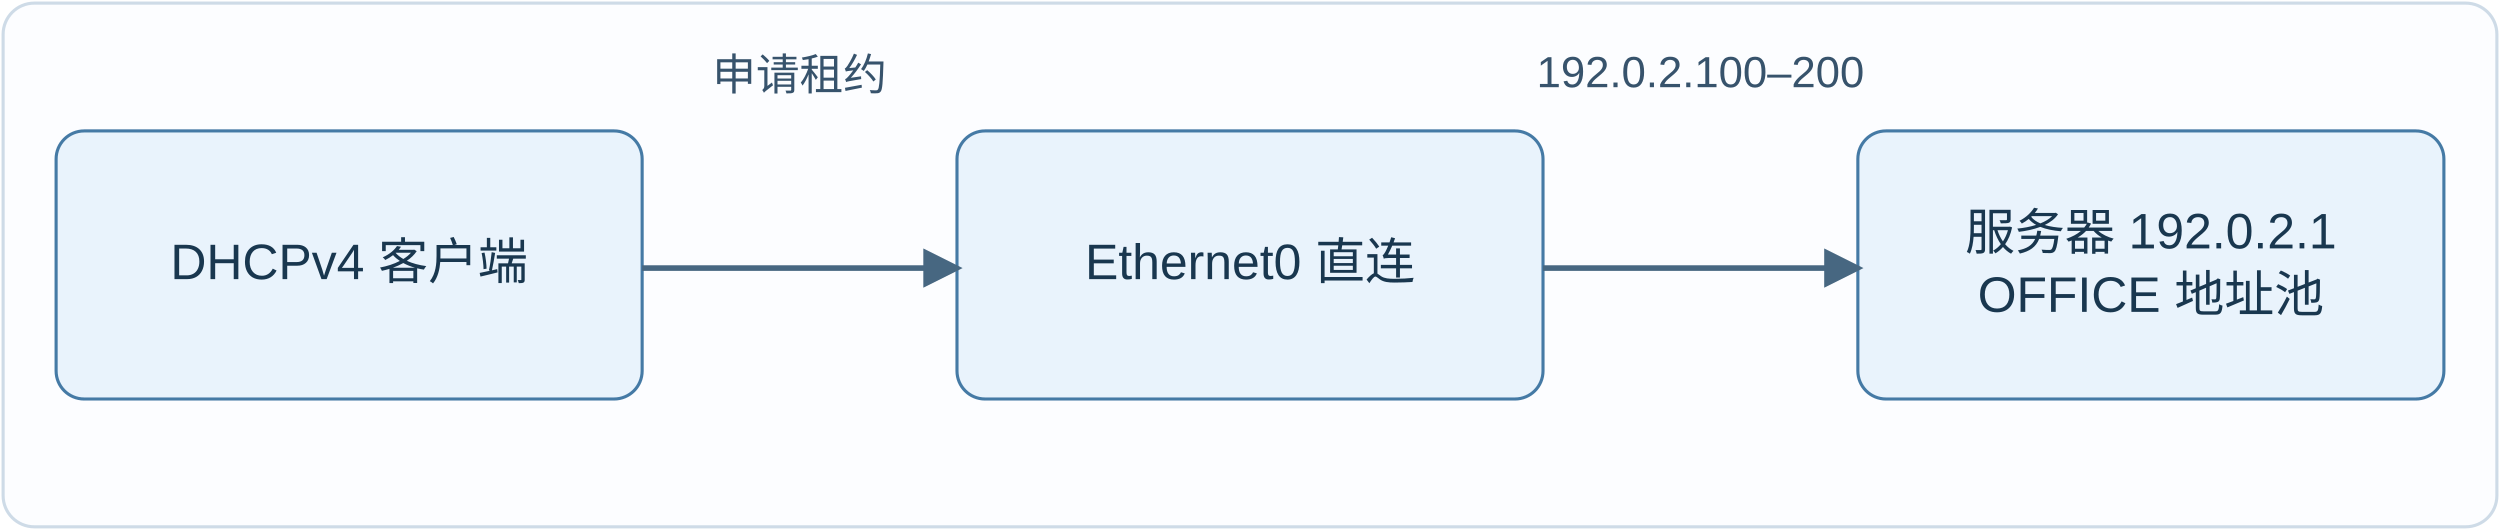
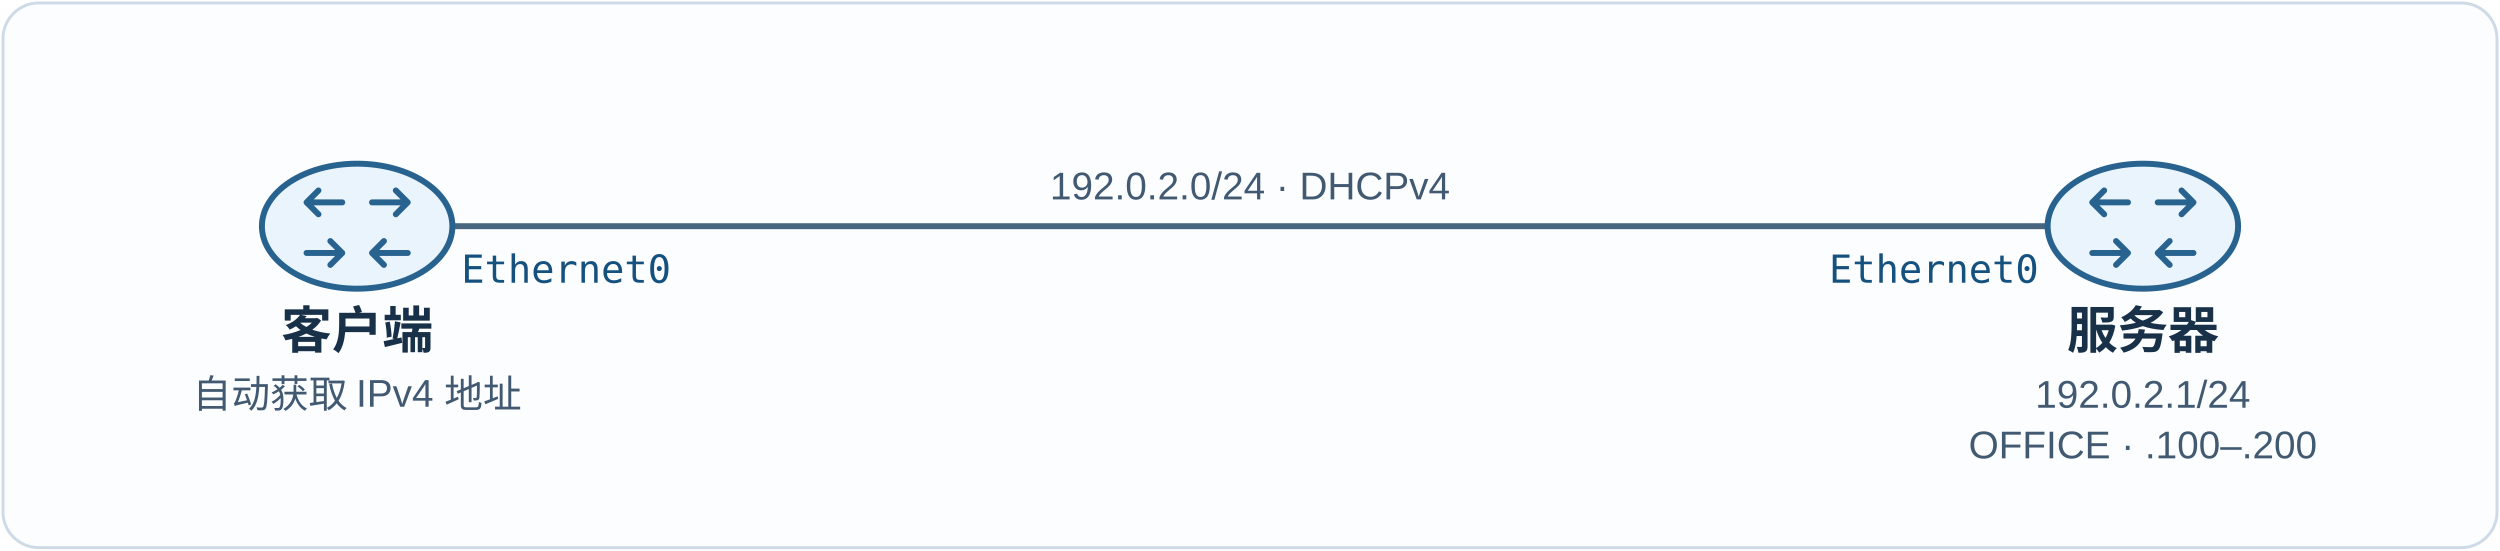
- <svg xmlns="http://www.w3.org/2000/svg" viewBox="0 0 802 170" role="img" aria-labelledby="label">
-   <defs>
-     <marker id="arrow" markerWidth="7" markerHeight="7" refX="6" refY="3.5" orient="auto">
-       <path d="M 0 0 L 7 3.5 L 0 7 Z" fill="#476781" />
-     </marker>
-   </defs>
-   <rect x="1" y="1" width="800" height="168" rx="10" fill="#fcfdff" stroke="#cedbe7" />
-   <g font-family="Arial, Microsoft YaHei, PingFang SC, sans-serif" text-anchor="middle" dominant-baseline="middle">
-     <rect x="18" y="42" width="188" height="86" rx="9" fill="#e9f3fc" stroke="#457aa5" />
-     <text x="112" y="85" font-size="16" fill="#19374f">DHCPv4 客户端</text>
-     <rect x="307" y="42" width="188" height="86" rx="9" fill="#e9f3fc" stroke="#457aa5" />
-     <text x="401" y="85" font-size="16" fill="#19374f">Ethernet0 直连</text>
-     <rect x="596" y="42" width="188" height="86" rx="9" fill="#e9f3fc" stroke="#457aa5" />
-     <text x="690" y="74.5" font-size="16" fill="#19374f">服务器 192.0.2.1</text>
-     <text x="690" y="95.5" font-size="16" fill="#19374f">OFFICE 地址池</text>
-     <path d="M 206 86 L 307 86" stroke="#476781" stroke-width="1.8" marker-end="url(#arrow)" fill="none" />
-     <text x="256.5" y="24" font-size="14" fill="#37536c">申请租约</text>
-     <path d="M 495 86 L 596 86" stroke="#476781" stroke-width="1.8" marker-end="url(#arrow)" fill="none" />
-     <text x="545.5" y="24" font-size="14" fill="#37536c">192.0.2.100–200</text>
+ <svg xmlns="http://www.w3.org/2000/svg" viewBox="0 0 840 185" role="img" aria-labelledby="label">
+   <style>text{font:14px Arial,'Microsoft YaHei','PingFang SC',sans-serif;fill:#183148}.name{font-size:17px;font-weight:700}.port{font:13px Consolas,monospace;fill:#15517f}.note{font-size:13px;fill:#415971}.device{fill:#e9f4fd;stroke:#28628e;stroke-width:2}.symbol{fill:none;stroke:#28628e;stroke-width:2;stroke-linecap:round;stroke-linejoin:round}.wire{fill:none;stroke:#476781;stroke-width:2}.logical{stroke:#30768f;stroke-dasharray:7 5}</style>
+   <rect x="1" y="1" width="838" height="183" rx="12" fill="#fcfdff" stroke="#cedbe7" />
+   <path class="wire" d="M147 76 L693 76" />
+   <text x="420" y="67" text-anchor="middle" class="note">192.0.2.0/24 · DHCPv4</text>
+   <text x="155" y="95" text-anchor="start" class="port">Ethernet0</text>
+   <text x="685" y="95" text-anchor="end" class="port">Ethernet0</text>
+   <g transform="translate(120 76)">
+     <ellipse class="device" cx="0" cy="0" rx="32" ry="21" />
+     <path class="symbol" d="M-17 -8h12m-12 0 4-4m-4 4 4 4M17 -8H5m12 0-4-4m4 4-4 4M-5 9h-12m12 0-4-4m4 4-4 4M5 9h12m-12 0 4-4m-4 4 4 4" />
  </g>
+   <text x="120" y="117" text-anchor="middle" class="name">客户端</text>
+   <text x="120" y="137" text-anchor="middle" class="note">自动获取 IPv4 地址</text>
+   <g transform="translate(720 76)">
+     <ellipse class="device" cx="0" cy="0" rx="32" ry="21" />
+     <path class="symbol" d="M-17 -8h12m-12 0 4-4m-4 4 4 4M17 -8H5m12 0-4-4m4 4-4 4M-5 9h-12m12 0-4-4m4 4-4 4M5 9h12m-12 0 4-4m-4 4 4 4" />
+   </g>
+   <text x="720" y="117" text-anchor="middle" class="name">服务器</text>
+   <text x="720" y="137" text-anchor="middle" class="note">192.0.2.1/24</text>
+   <text x="720" y="154" text-anchor="middle" class="note">OFFICE · .100–.200</text>
</svg>
